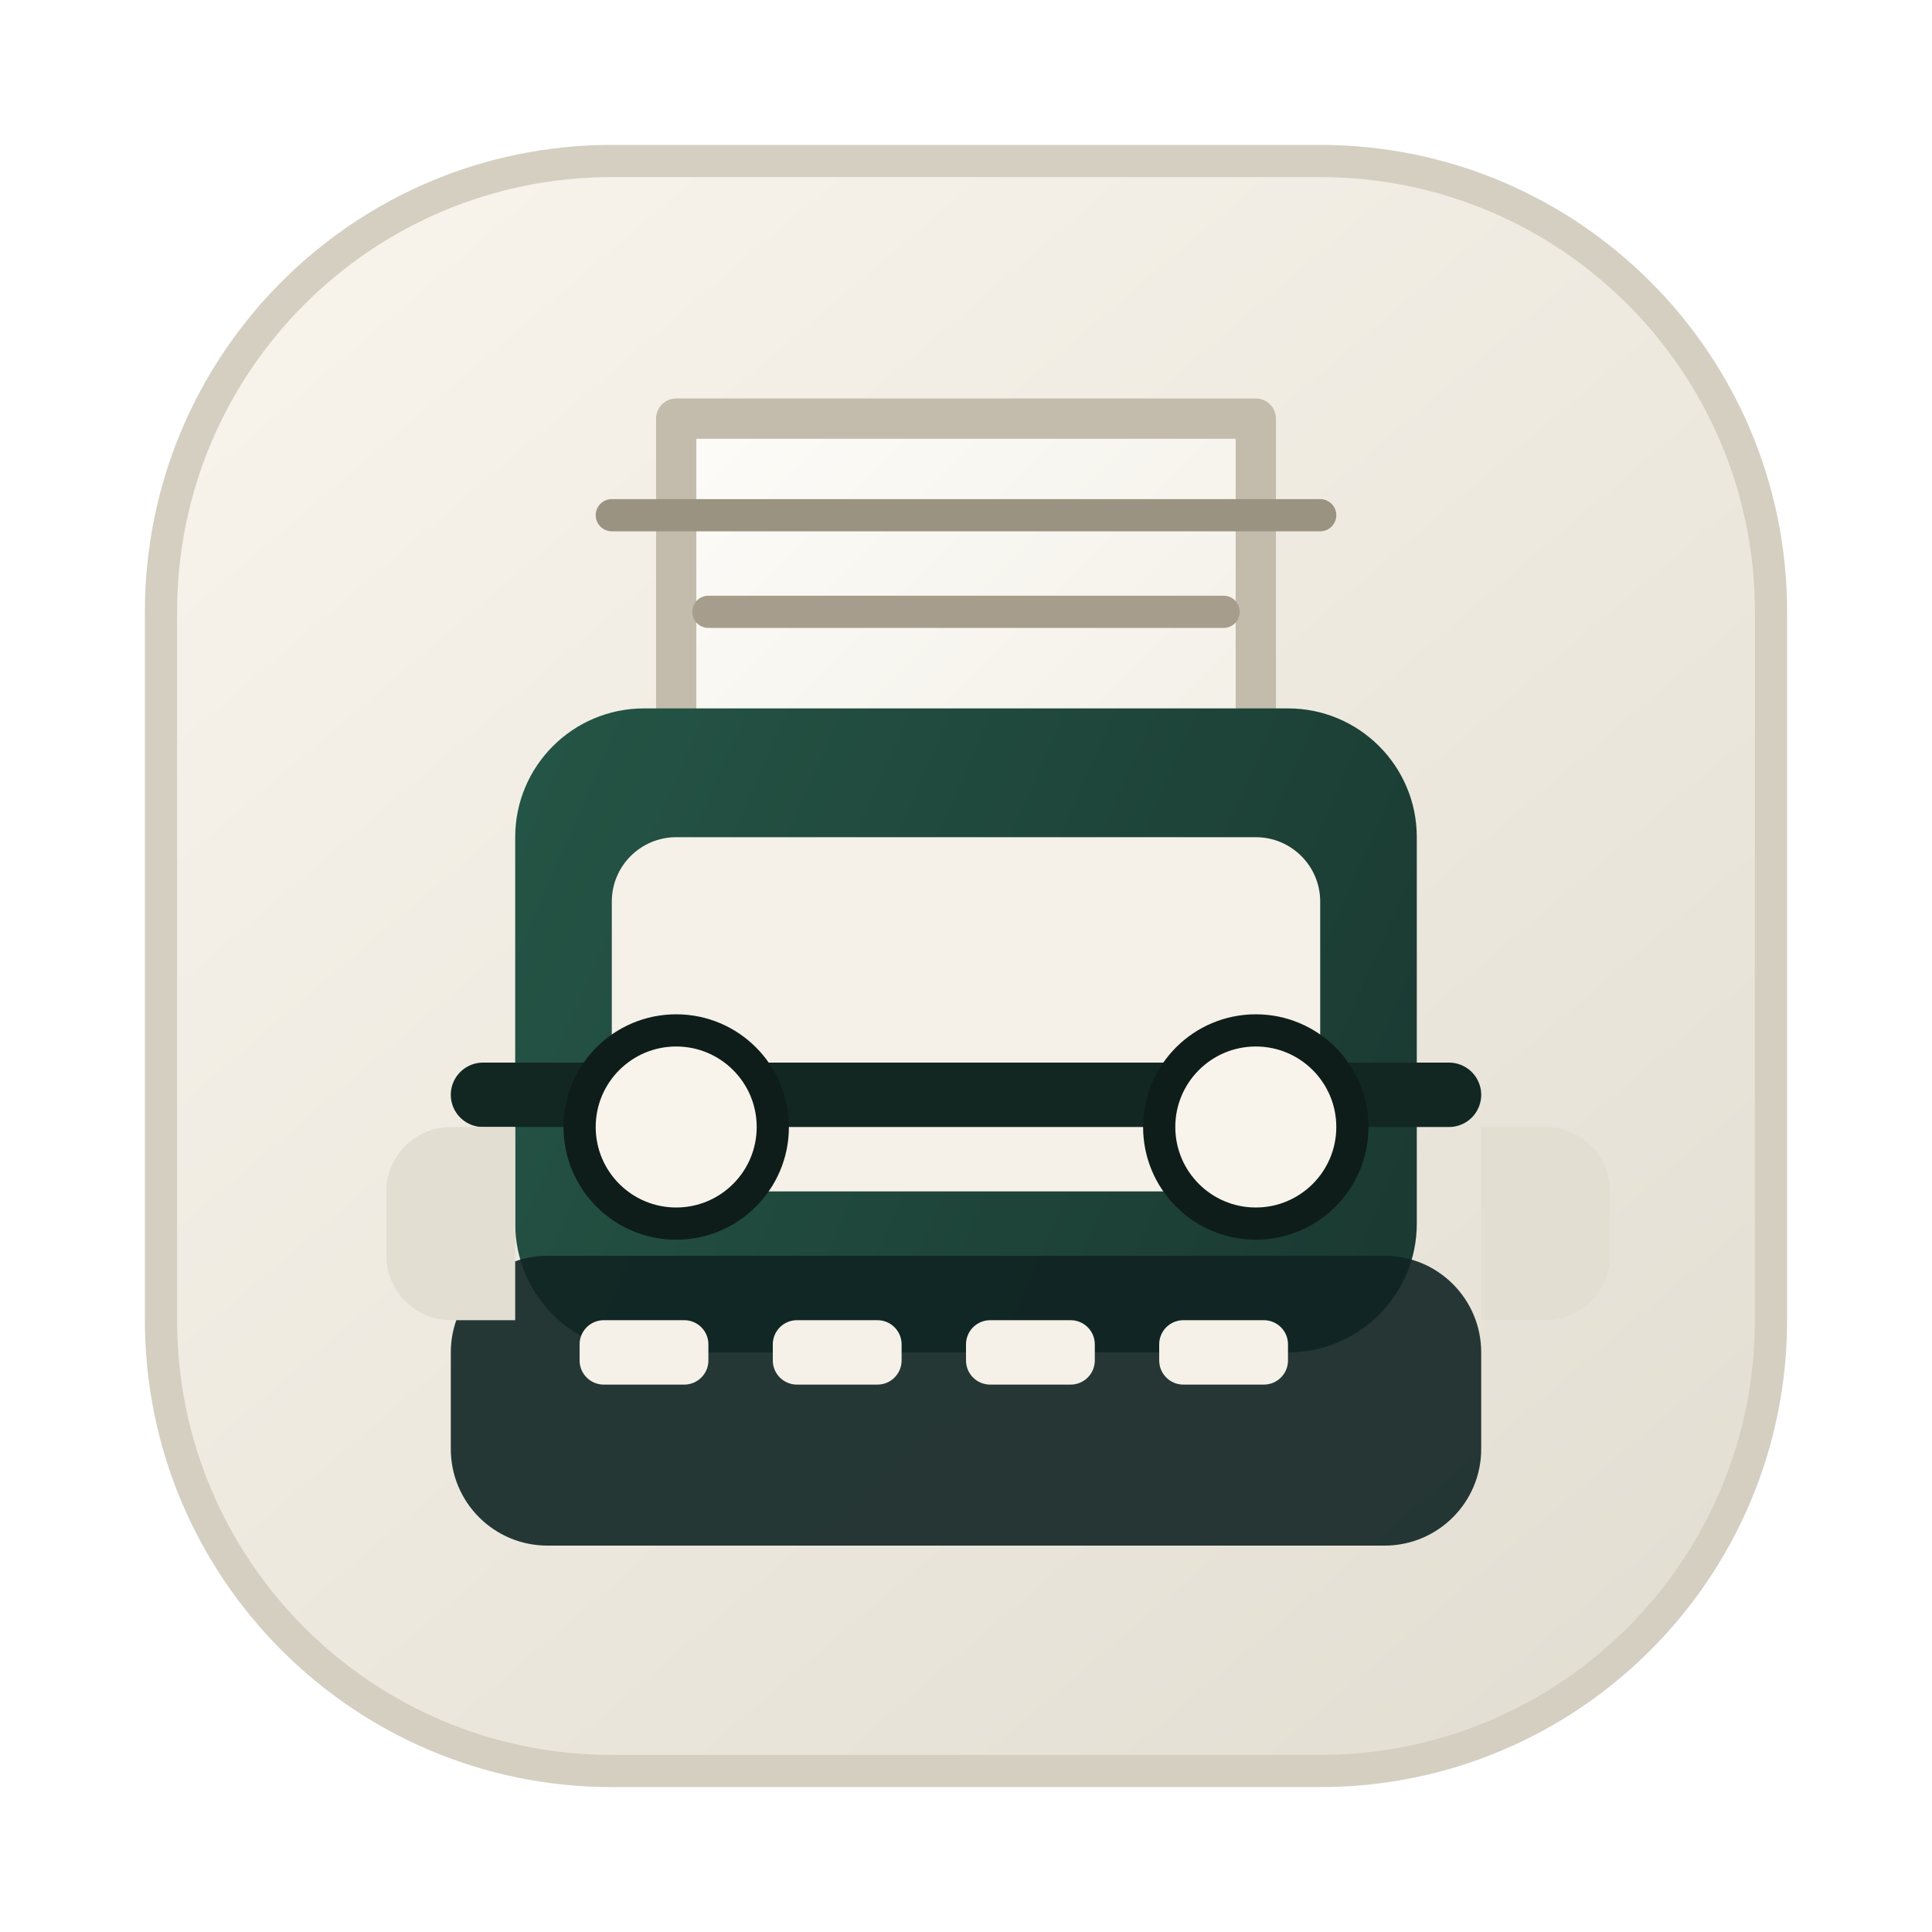
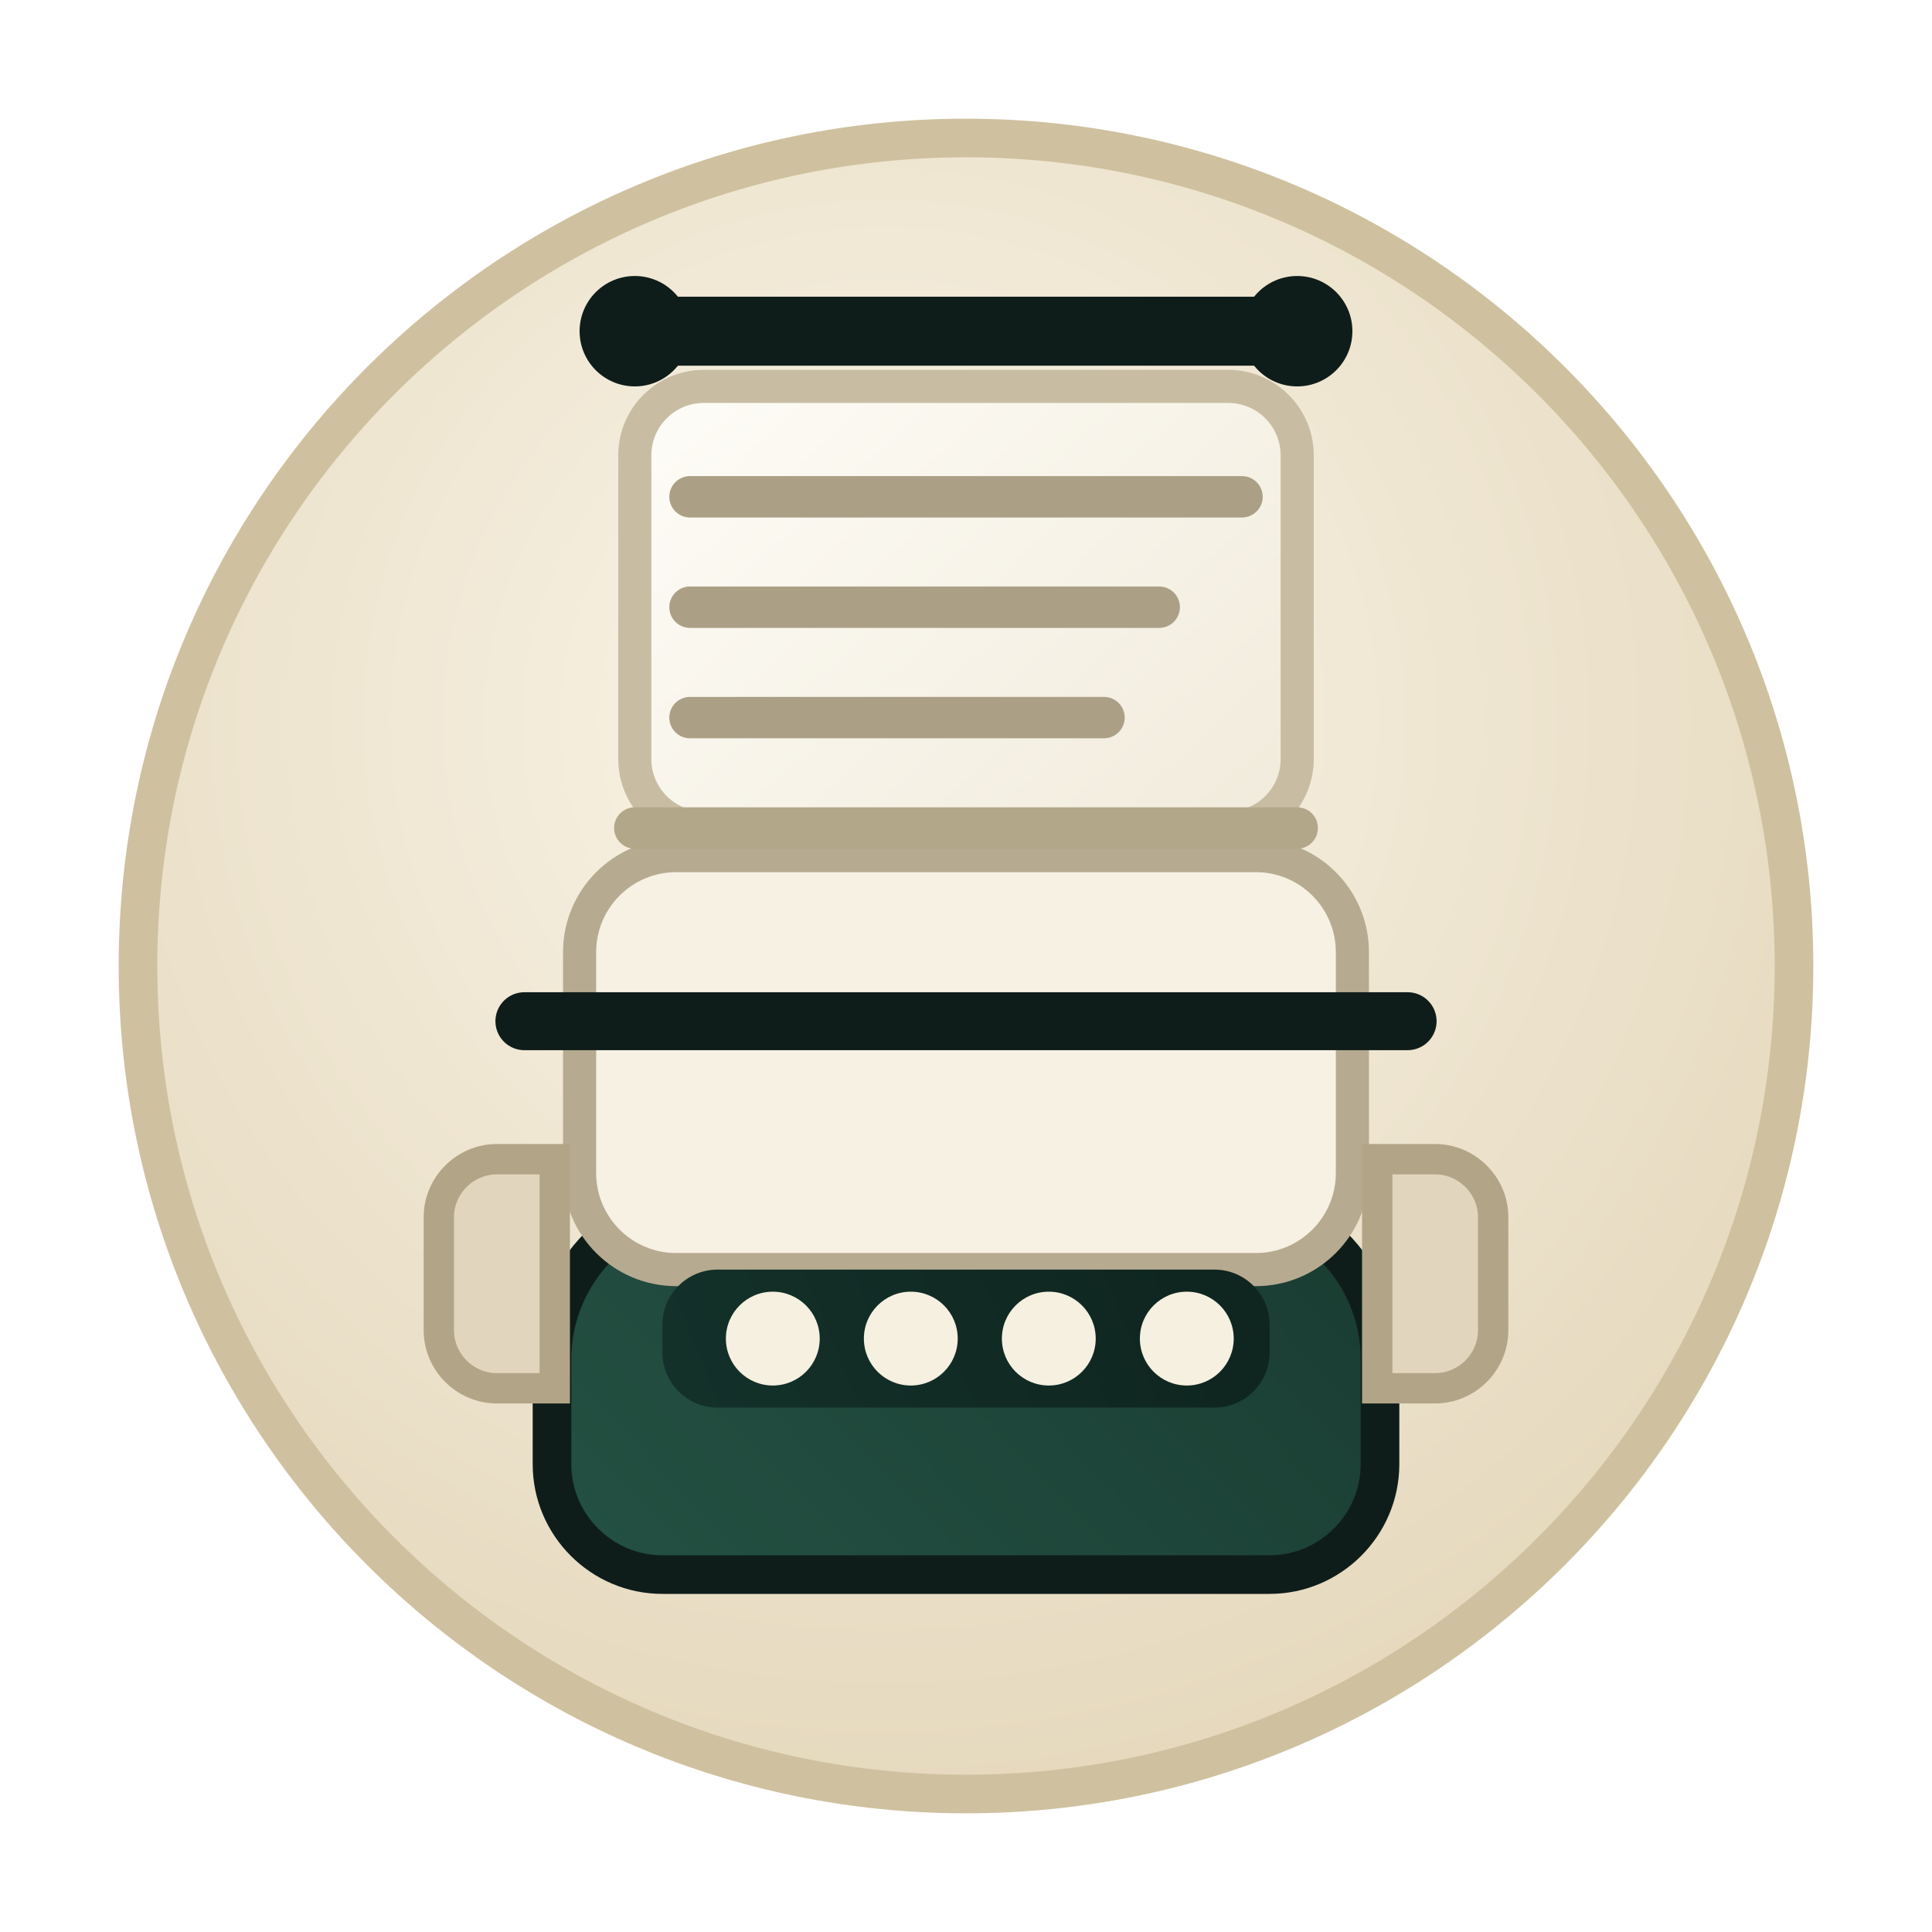
- <svg xmlns="http://www.w3.org/2000/svg" viewBox="0 0 120 120" fill="none">
+ <svg xmlns="http://www.w3.org/2000/svg" viewBox="0 0 140 140" fill="none">
  <defs>
-     <linearGradient id="mark-bg" x1="20" y1="12" x2="102" y2="108" gradientUnits="userSpaceOnUse">
-       <stop offset="0" stop-color="#f8f4ec" />
-       <stop offset="1" stop-color="#e2ded2" />
+     <radialGradient id="badge-bg" cx="45%" cy="35%" r="70%">
+       <stop offset="0" stop-color="#faf5e8" />
+       <stop offset="1" stop-color="#e4d7bb" />
+     </radialGradient>
+     <linearGradient id="badge-shadow" x1="34" y1="118" x2="112" y2="42" gradientUnits="userSpaceOnUse">
+       <stop offset="0" stop-color="#245445" />
+       <stop offset="1" stop-color="#142d26" />
    </linearGradient>
-     <linearGradient id="mark-body" x1="28" y1="60" x2="92" y2="88" gradientUnits="userSpaceOnUse">
-       <stop offset="0" stop-color="#245445" />
-       <stop offset="1" stop-color="#19362f" />
+     <linearGradient id="paper" x1="50" y1="26" x2="90" y2="70" gradientUnits="userSpaceOnUse">
+       <stop offset="0" stop-color="#fefcf7" />
+       <stop offset="1" stop-color="#efe9d8" />
    </linearGradient>
-     <linearGradient id="mark-paper" x1="40" y1="22" x2="78" y2="60" gradientUnits="userSpaceOnUse">
-       <stop offset="0" stop-color="#fefdfa" />
-       <stop offset="1" stop-color="#f0ede3" />
+     <linearGradient id="keys" x1="36" y1="104" x2="104" y2="76" gradientUnits="userSpaceOnUse">
+       <stop offset="0" stop-color="#14352d" />
+       <stop offset="1" stop-color="#0d1f1a" />
    </linearGradient>
  </defs>
-   <rect x="10" y="10" width="100" height="100" rx="28" fill="url(#mark-bg)" stroke="#d5cfc2" stroke-width="2" />
-   <path d="M42 26h36v26H42z" fill="url(#mark-paper)" stroke="#c3bbab" stroke-width="2.5" stroke-linejoin="round" />
-   <rect x="32" y="44" width="56" height="40" rx="8" fill="url(#mark-body)" />
-   <rect x="38" y="52" width="44" height="22" rx="4" fill="#f5f1e8" />
-   <path d="M30 68h60" stroke="#132722" stroke-width="4" stroke-linecap="round" />
-   <rect x="28" y="78" width="64" height="18" rx="6" fill="#102422" opacity=".9" />
-   <g fill="#f5f1e8">
-     <rect x="36" y="82" width="8" height="4" rx="1.5" />
-     <rect x="48" y="82" width="8" height="4" rx="1.5" />
-     <rect x="60" y="82" width="8" height="4" rx="1.5" />
-     <rect x="72" y="82" width="8" height="4" rx="1.5" />
+   <path d="M70 10c-33.1 0-60 26.9-60 60s26.9 60 60 60 60-26.9 60-60S103.1 10 70 10Z" fill="url(#badge-bg)" stroke="#cfc19f" stroke-width="2.8" />
+   <path d="M40 98.5c0-6.4 5.2-11.6 11.6-11.6h36.8c6.4 0 11.6 5.2 11.6 11.6v7.6c0 4.4-3.6 8-8 8H48c-4.4 0-8-3.6-8-8v-7.6Z" fill="url(#badge-shadow)" stroke="#0f1d1a" stroke-width="2.8" />
+   <rect x="42" y="62" width="56" height="30" rx="7" fill="#f7f1e4" stroke="#b6aa90" stroke-width="2.4" />
+   <rect x="46" y="28" width="48" height="32" rx="5" fill="url(#paper)" stroke="#c8bda3" stroke-width="2.4" />
+   <path d="M46 60h48" stroke="#b3a789" stroke-width="3" stroke-linecap="round" />
+   <path d="M50 36h40" stroke="#aba086" stroke-width="3" stroke-linecap="round" />
+   <path d="M50 44h34" stroke="#aba086" stroke-width="3" stroke-linecap="round" />
+   <path d="M50 52h30" stroke="#aba086" stroke-width="3" stroke-linecap="round" />
+   <path d="M38 74h64" stroke="#0f1d1a" stroke-width="4.2" stroke-linecap="round" />
+   <rect x="48" y="92" width="44" height="10" rx="4" fill="url(#keys)" />
+   <g fill="#f5f0e0">
+     <circle cx="56" cy="97" r="3.4" />
+     <circle cx="66" cy="97" r="3.4" />
+     <circle cx="76" cy="97" r="3.4" />
+     <circle cx="86" cy="97" r="3.4" />
  </g>
-   <path d="M38 32h44" stroke="#9b9381" stroke-width="2" stroke-linecap="round" />
-   <path d="M44 38h32" stroke="#a69d8c" stroke-width="2" stroke-linecap="round" />
-   <circle cx="42" cy="70" r="6" fill="#f8f4ec" stroke="#0f1d1a" stroke-width="2" />
-   <circle cx="78" cy="70" r="6" fill="#f8f4ec" stroke="#0f1d1a" stroke-width="2" />
-   <path d="M24 74c0-2.2 1.8-4 4-4h4v12h-4c-2.2 0-4-1.8-4-4v-4Z" fill="#e2ded2" />
-   <path d="M92 70h4c2.2 0 4 1.8 4 4v4c0 2.2-1.8 4-4 4h-4V70Z" fill="#e2ded2" />
+   <path d="M36 84c-2.3 0-4.2 1.9-4.2 4.2v8.2c0 2.3 1.9 4.2 4.2 4.2h4.2V84H36Z" fill="#e1d6bd" stroke="#b2a587" stroke-width="2.2" />
+   <path d="M104 84h-4.2v16.6H104c2.3 0 4.2-1.9 4.2-4.2v-8.2c0-2.3-1.9-4.2-4.2-4.2Z" fill="#e1d6bd" stroke="#b2a587" stroke-width="2.2" />
+   <path d="M46 24h48" stroke="#0f1d1a" stroke-width="5" stroke-linecap="round" />
+   <circle cx="46" cy="24" r="4" fill="#0f1d1a" />
+   <circle cx="94" cy="24" r="4" fill="#0f1d1a" />
</svg>
